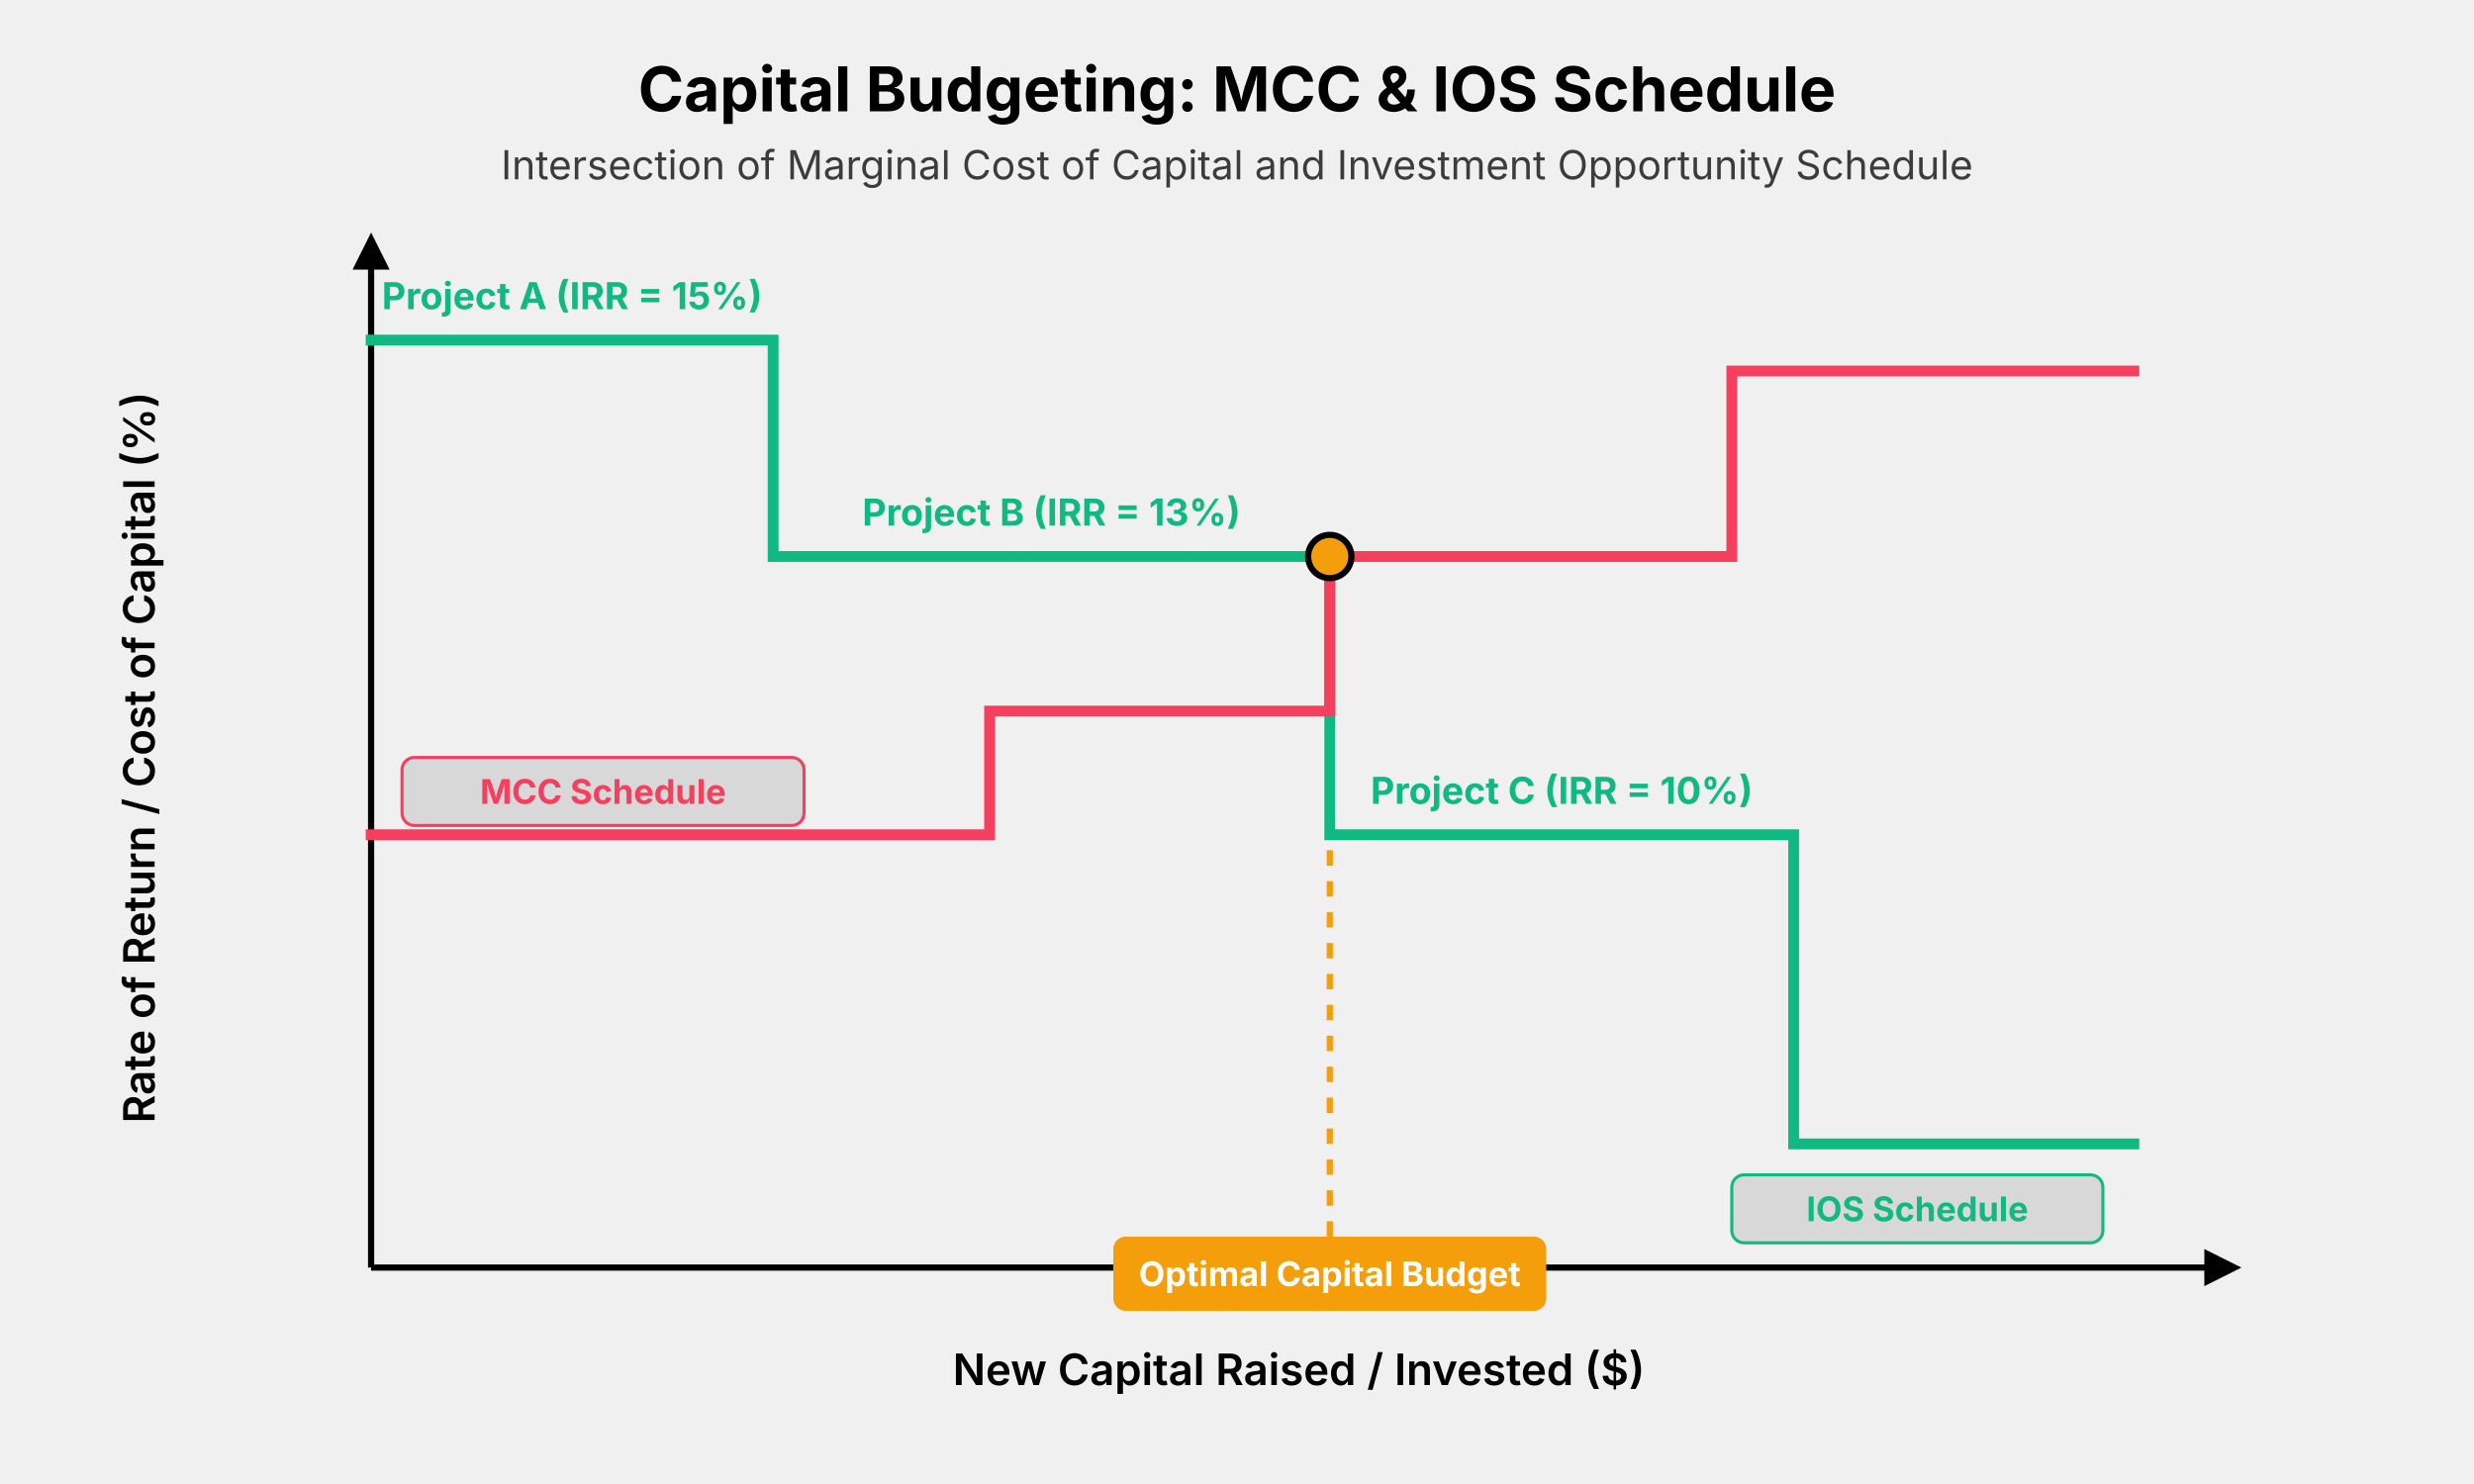
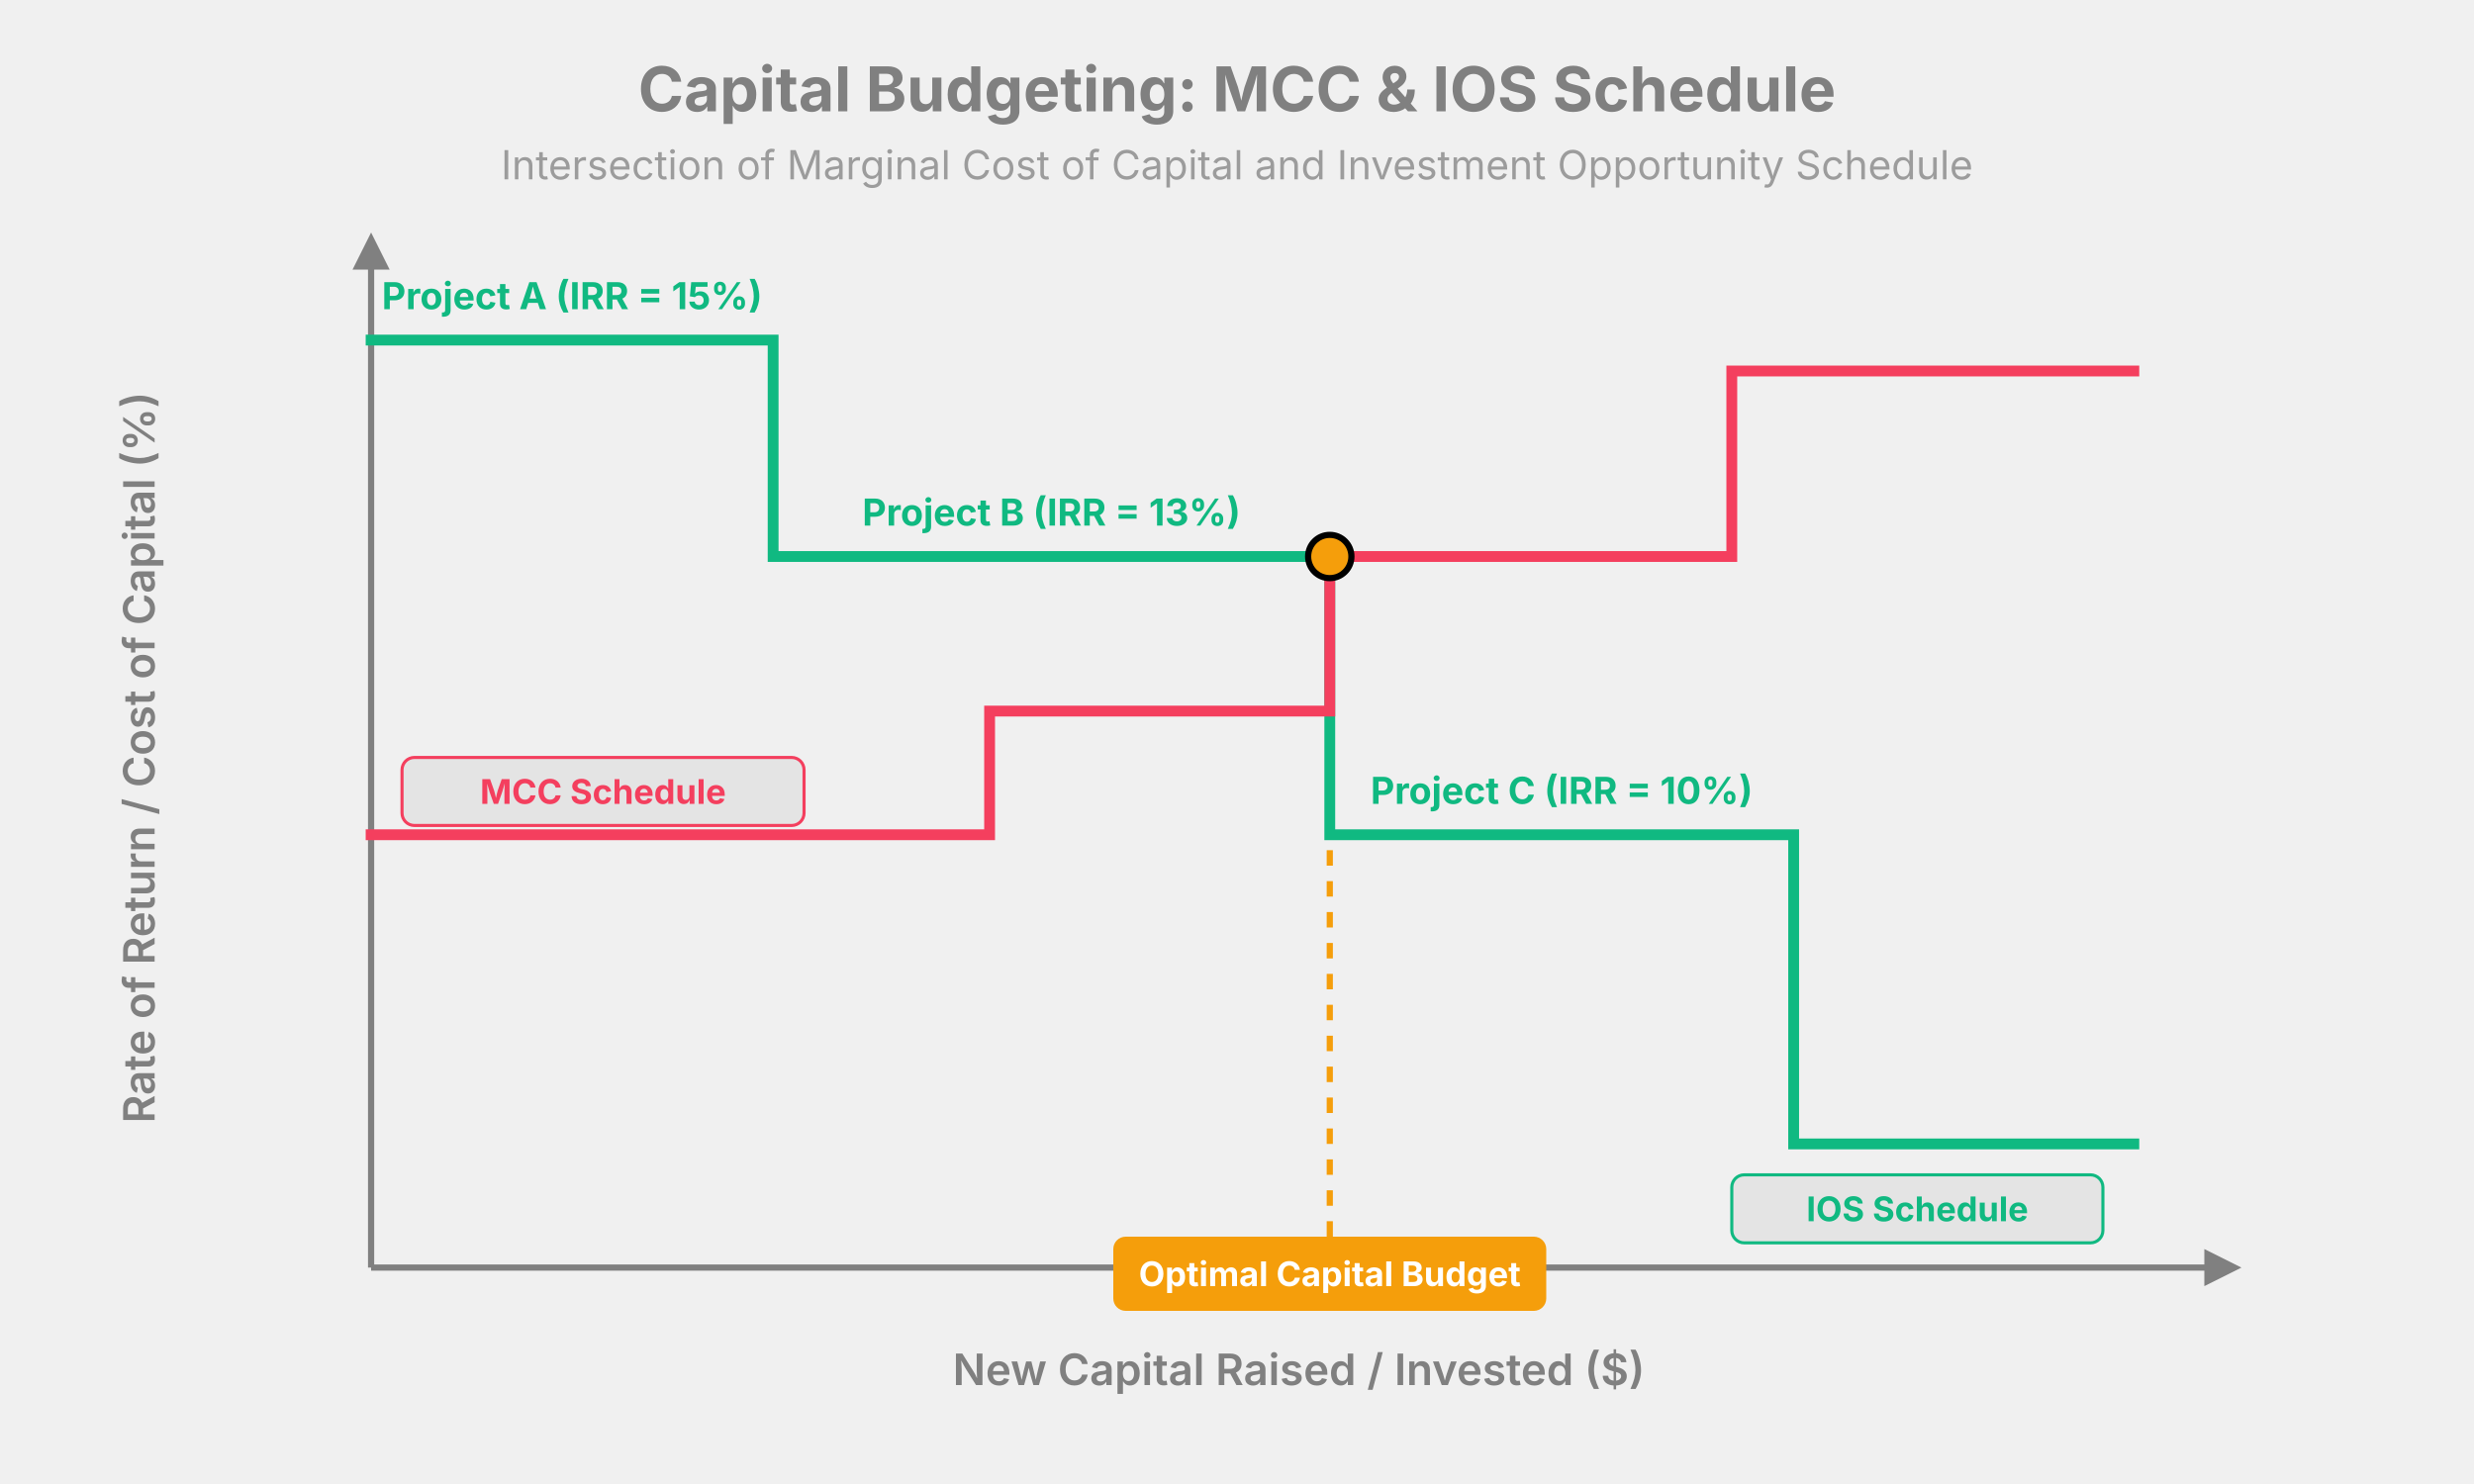
<svg xmlns="http://www.w3.org/2000/svg" viewBox="0 0 800 480" width="100%" height="100%" style="font-family: system-ui, -apple-system, sans-serif;">
  <defs>
    <marker id="arrow4" viewBox="0 0 10 10" refX="6" refY="5" markerWidth="6" markerHeight="6" orient="auto-start-reverse">
-       <path d="M 0 0 L 10 5 L 0 10 z" fill="currentColor" />
+       <path d="M 0 0 L 10 5 L 0 10 z" fill="grey" />
    </marker>
  </defs>
-   <text x="400" y="36" text-anchor="middle" font-size="20" font-weight="700" fill="currentColor">Capital Budgeting: MCC &amp; IOS Schedule</text>
-   <text x="400" y="58" text-anchor="middle" font-size="13" fill="currentColor" opacity="0.75">Intersection of Marginal Cost of Capital and Investment Opportunity Schedule</text>
-   <line x1="120" y1="410" x2="120" y2="80" stroke="currentColor" stroke-width="2" marker-end="url(#arrow4)" />
-   <line x1="120" y1="410" x2="720" y2="410" stroke="currentColor" stroke-width="2" marker-end="url(#arrow4)" />
-   <text x="50" y="245" font-size="14" font-weight="600" fill="currentColor" transform="rotate(-90 50 245)" text-anchor="middle">Rate of Return / Cost of Capital (%)</text>
-   <text x="420" y="448" font-size="14" font-weight="600" fill="currentColor" text-anchor="middle">New Capital Raised / Invested ($)</text>
+   <text x="400" y="36" text-anchor="middle" font-size="20" font-weight="700" fill="grey">Capital Budgeting: MCC &amp; IOS Schedule</text>
+   <text x="400" y="58" text-anchor="middle" font-size="13" fill="grey" opacity="0.75">Intersection of Marginal Cost of Capital and Investment Opportunity Schedule</text>
+   <line x1="120" y1="410" x2="120" y2="80" stroke="grey" stroke-width="2" marker-end="url(#arrow4)" />
+   <line x1="120" y1="410" x2="720" y2="410" stroke="grey" stroke-width="2" marker-end="url(#arrow4)" />
+   <text x="50" y="245" font-size="14" font-weight="600" fill="grey" transform="rotate(-90 50 245)" text-anchor="middle">Rate of Return / Cost of Capital (%)</text>
+   <text x="420" y="448" font-size="14" font-weight="600" fill="grey" text-anchor="middle">New Capital Raised / Invested ($)</text>
  <line x1="430" y1="410" x2="430" y2="180" stroke="#f59e0b" stroke-width="2" stroke-dasharray="5 5" />
  <path d="M 120 110 L 250 110 L 250 180 L 430 180 L 430 270 L 580 270 L 580 370 L 690 370" fill="none" stroke="#10b981" stroke-width="3.5" stroke-linecap="square" />
  <path d="M 120 270 L 320 270 L 320 230 L 430 230 L 430 180 L 560 180 L 560 120 L 690 120" fill="none" stroke="#f43f5e" stroke-width="3.5" stroke-linecap="square" />
  <circle cx="430" cy="180" r="7" fill="#f59e0b" stroke="currentColor" stroke-width="2" />
  <text x="185" y="100" font-size="12" font-weight="700" fill="#10b981" text-anchor="middle">Project A (IRR = 15%)</text>
  <text x="340" y="170" font-size="12" font-weight="700" fill="#10b981" text-anchor="middle">Project B (IRR = 13%)</text>
  <text x="505" y="260" font-size="12" font-weight="700" fill="#10b981" text-anchor="middle">Project C (IRR = 10%)</text>
  <g transform="translate(130, 245)">
-     <rect x="0" y="0" width="130" height="22" rx="4" fill="currentColor" fill-opacity="0.1" stroke="#f43f5e" stroke-width="1" />
+     <rect x="0" y="0" width="130" height="22" rx="4" fill="grey" fill-opacity="0.1" stroke="#f43f5e" stroke-width="1" />
    <text x="65" y="15" font-size="11" font-weight="700" fill="#f43f5e" text-anchor="middle">MCC Schedule</text>
  </g>
  <g transform="translate(560, 380)">
-     <rect x="0" y="0" width="120" height="22" rx="4" fill="currentColor" fill-opacity="0.1" stroke="#10b981" stroke-width="1" />
+     <rect x="0" y="0" width="120" height="22" rx="4" fill="grey" fill-opacity="0.1" stroke="#10b981" stroke-width="1" />
    <text x="60" y="15" font-size="11" font-weight="700" fill="#10b981" text-anchor="middle">IOS Schedule</text>
  </g>
  <g transform="translate(360, 400)">
    <rect x="0" y="0" width="140" height="24" rx="4" fill="#f59e0b" />
    <text x="70" y="16" font-size="11" font-weight="700" fill="#ffffff" text-anchor="middle">Optimal Capital Budget</text>
  </g>
</svg>
